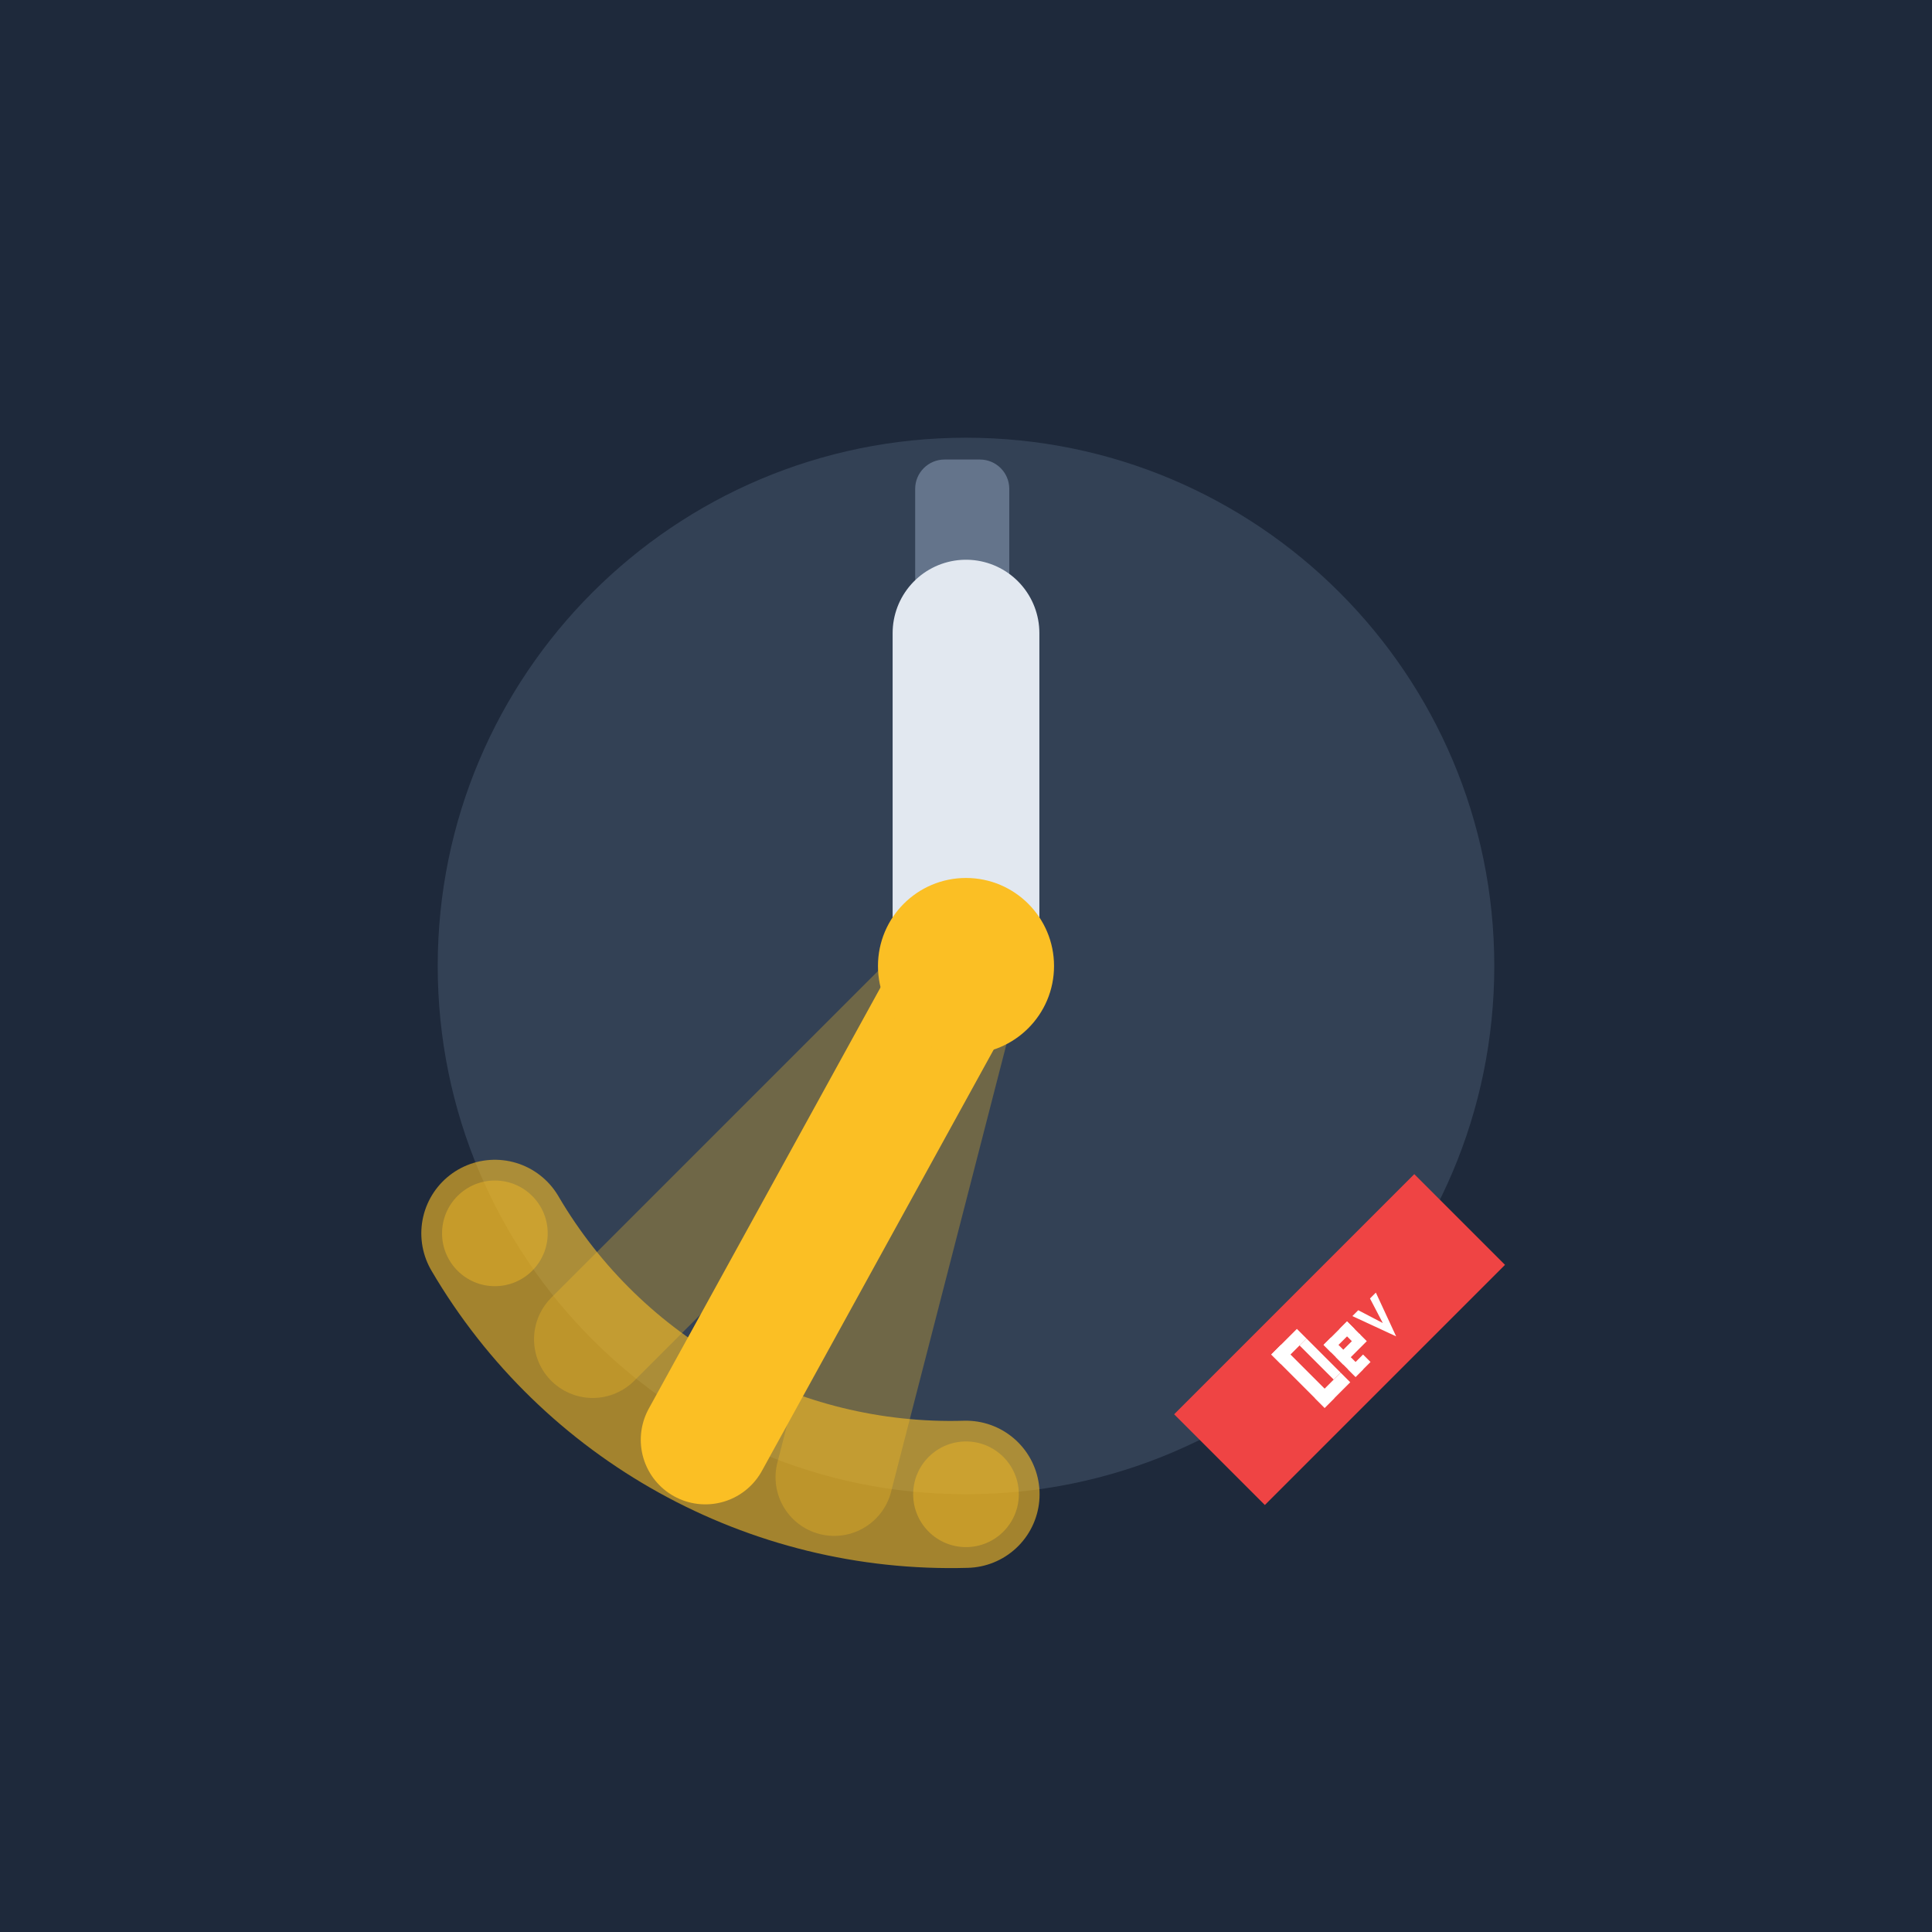
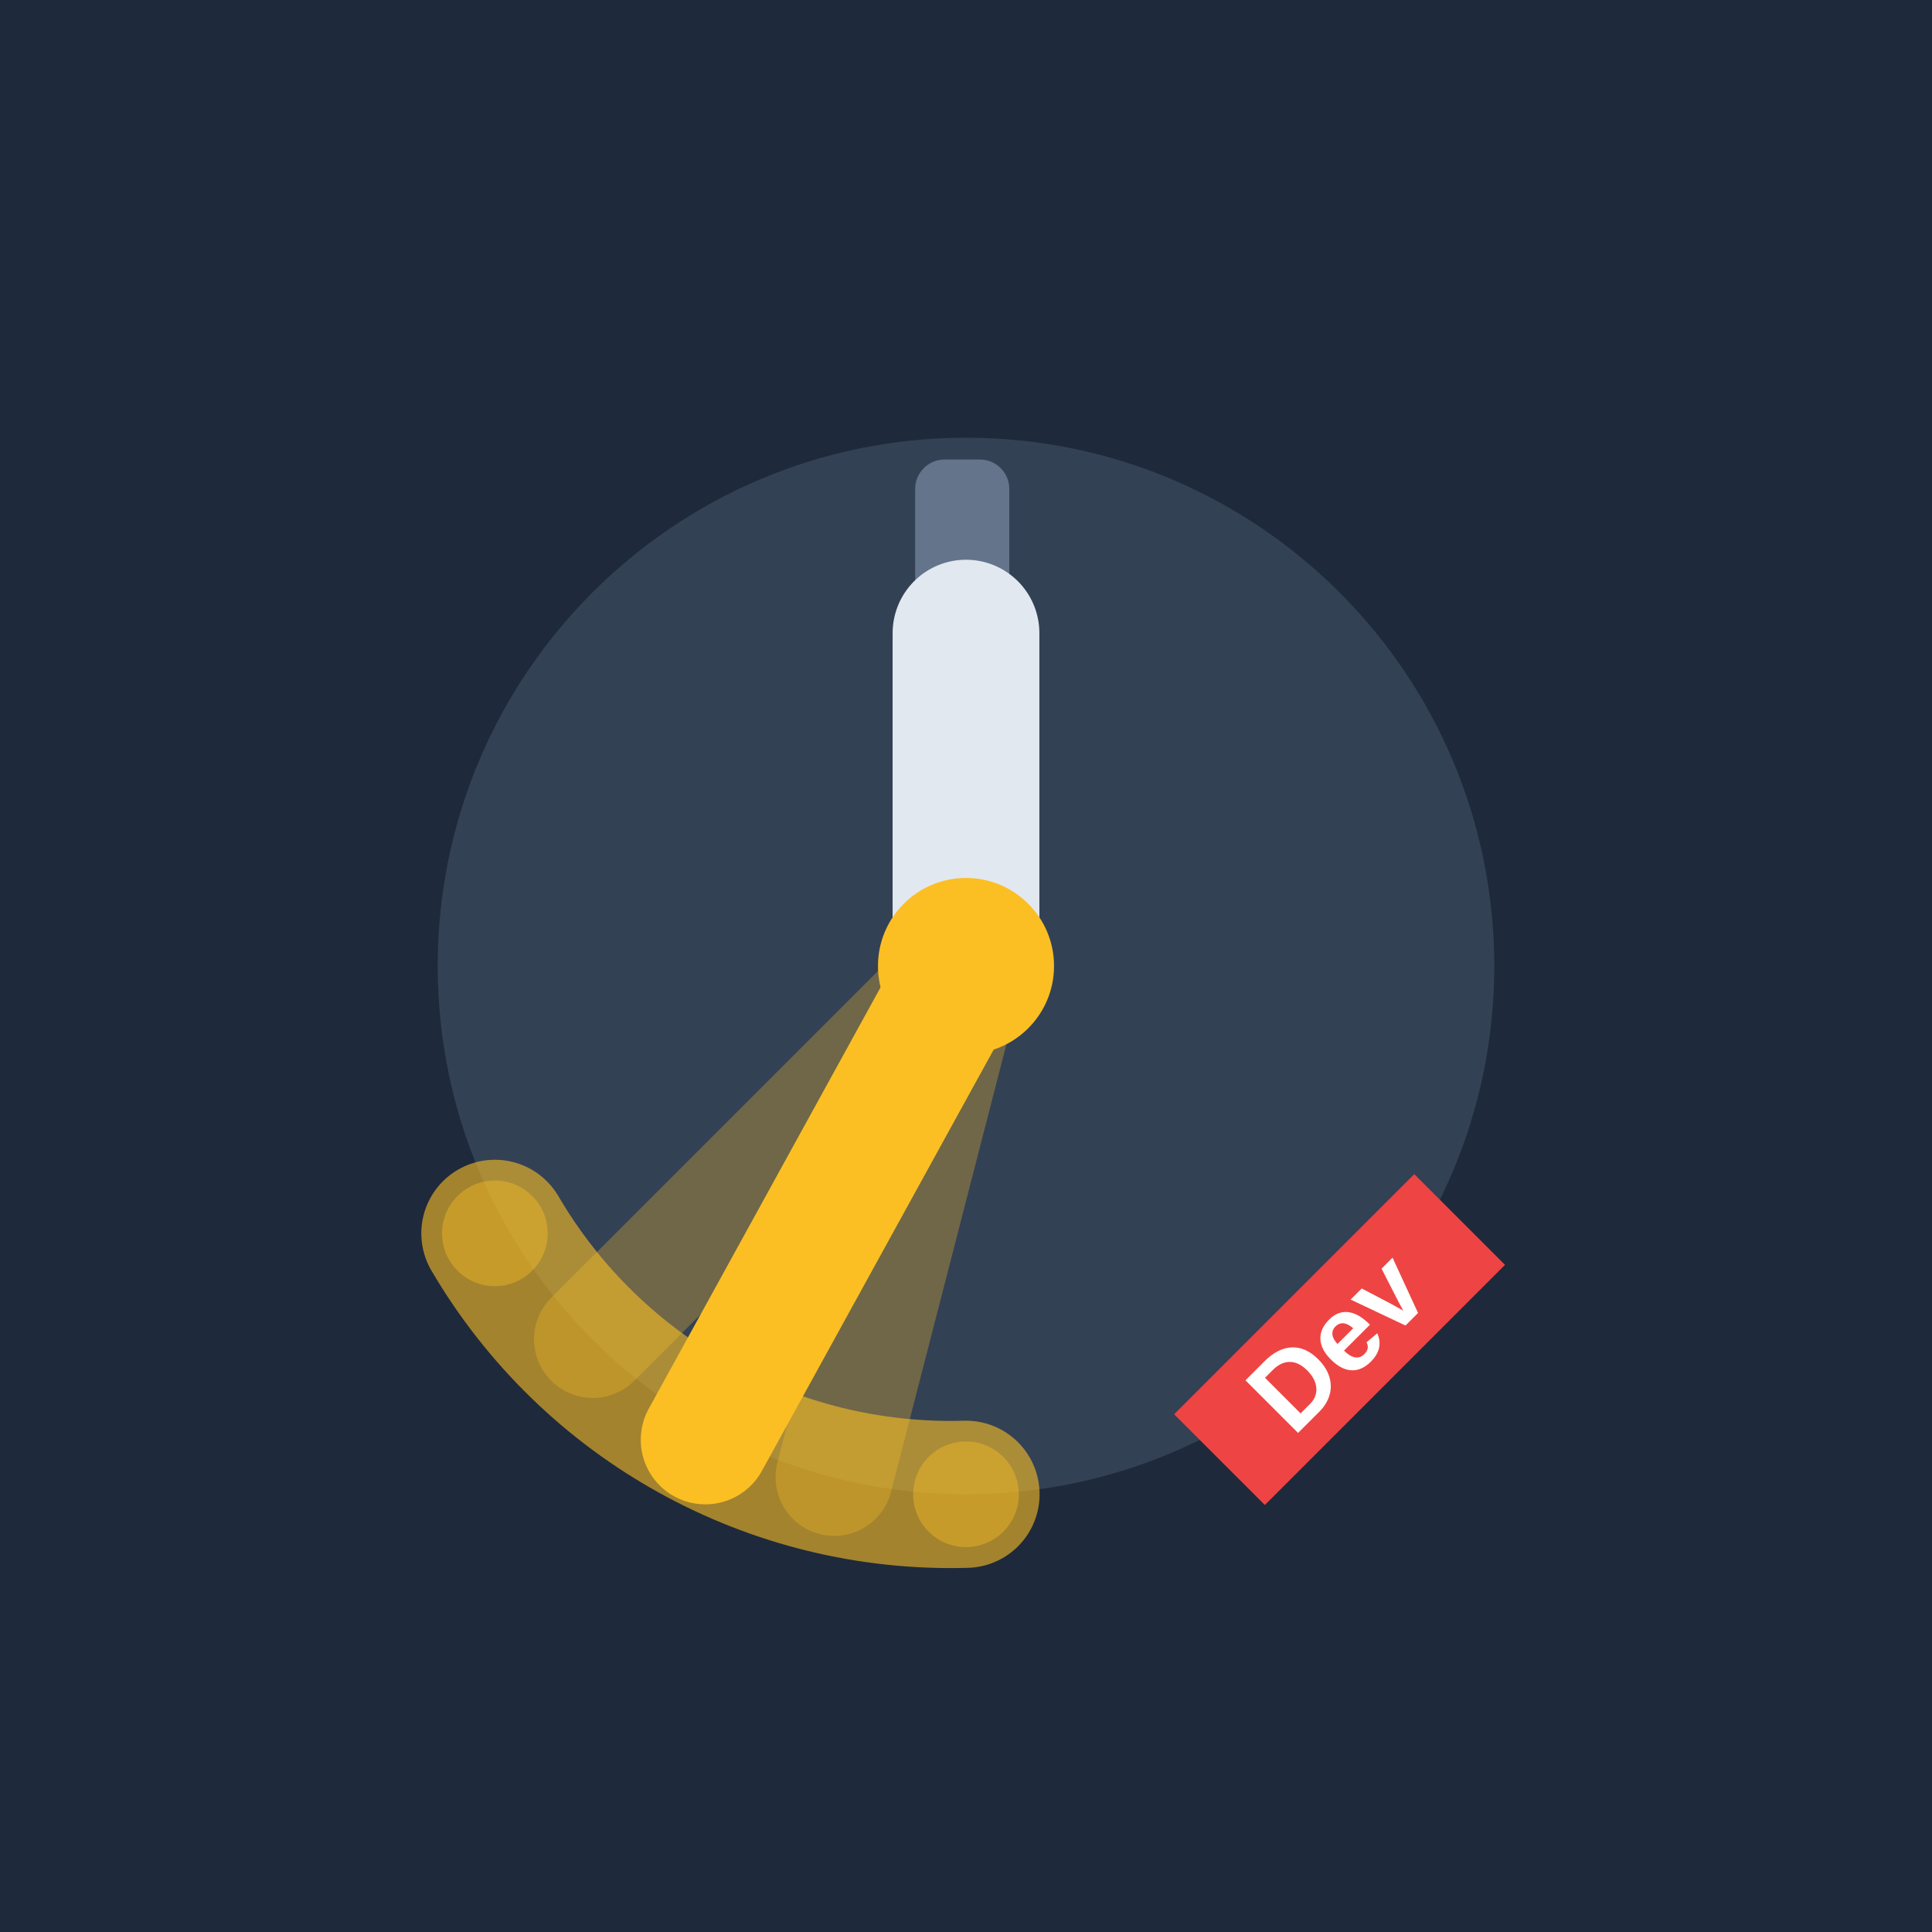
<svg xmlns="http://www.w3.org/2000/svg" viewBox="0 0 512 512" width="512" height="512">
  <rect width="512" height="512" fill="#1e293b" />
  <circle cx="256" cy="256" r="140" fill="#334155" />
  <path d="M 256 396 A 140 140 0 0 1 131.15 326.85" fill="none" stroke="#fbbf24" stroke-width="39" stroke-linecap="round" opacity="0.6" />
  <rect x="242.53" y="121.78" width="24.94" height="38.89" rx="7.78" fill="#64748b" />
  <line x1="256" y1="256" x2="256" y2="167.78" stroke="#e2e8f0" stroke-width="38.89" stroke-linecap="round" />
  <line x1="256" y1="256" x2="221.08" y2="391.47" stroke="#fbbf24" stroke-width="31.11" stroke-linecap="round" opacity="0.3" />
  <line x1="256" y1="256" x2="157.08" y2="354.92" stroke="#fbbf24" stroke-width="31.11" stroke-linecap="round" opacity="0.3" />
  <line x1="256" y1="256" x2="186.92" y2="381.56" stroke="#fbbf24" stroke-width="34.22" stroke-linecap="round" />
  <circle cx="256" cy="256" r="23.33" fill="#fbbf24" />
  <circle cx="256" cy="396" r="14" fill="#fbbf24" opacity="0.4" />
  <circle cx="131.15" cy="326.85" r="14" fill="#fbbf24" opacity="0.4" />
  <g transform="translate(355 355) rotate(-45)">
    <rect x="-45" y="-17" width="90" height="34" fill="#ef4444" />
-     <g transform="translate(-15.6 -10) scale(4)" fill="#ffffff">
-       <rect x="0" y="0" width="0.9" height="5" />
-       <rect x="0" y="0" width="2.4" height="0.9" />
-       <rect x="0" y="4.1" width="2.4" height="0.9" />
-       <rect x="1.75" y="0.9" width="0.65" height="3.2" />
-       <g transform="translate(2.9 0)">
-         <rect x="0" y="2" width="2.2" height="0.7" />
-         <rect x="0" y="2" width="0.7" height="3" />
-         <rect x="1.5" y="2" width="0.7" height="1.25" />
-         <rect x="0" y="3.15" width="2.2" height="0.7" />
-         <rect x="0" y="4.3" width="1.4" height="0.7" />
-       </g>
-       <path d="M5.6,2 L6.7,5 L7.8,2 L7.25,2 L6.7,3.75 L6.15,2 Z" />
+     <g transform="translate(-27.184 -18.943) scale(0.409481)" fill="#ffffff">
+       <path d="m 47.612,45.562 q 0,7.451 -2.939,13.022 -2.905,5.537 -8.271,8.477 Q 31.069,70 24.165,70 H 4.683 V 21.841 H 22.114 q 12.168,0 18.833,6.152 6.665,6.118 6.665,17.568 z m -10.151,0 q 0,-7.759 -4.033,-11.826 -4.033,-4.102 -11.519,-4.102 h -7.144 v 32.573 h 8.545 q 6.494,0 10.322,-4.478 3.828,-4.478 3.828,-12.168 z m 33.12,25.122 q -8.34,0 -12.817,-4.922 -4.478,-4.956 -4.478,-14.424 0,-9.16 4.546,-14.082 4.546,-4.922 12.886,-4.922 7.964,0 12.168,5.298 4.204,5.264 4.204,15.449 v 0.273 H 63.369 q 0,5.4 1.982,8.169 2.017,2.734 5.708,2.734 5.093,0 6.426,-4.409 l 9.058,0.786 Q 82.612,70.684 70.581,70.684 Z m 0,-32.3 q -3.384,0 -5.229,2.358 -1.812,2.358 -1.914,6.597 H 77.793 Q 77.52,42.861 75.64,40.64 73.76,38.384 70.581,38.384 Z M 114.468,70 H 102.983 L 89.756,33.018 h 10.151 l 6.46,20.679 q 0.513,1.709 2.427,8.545 0.342,-1.401 1.401,-4.922 1.06,-3.521 7.861,-24.302 h 10.049 z" />
    </g>
  </g>
</svg>
